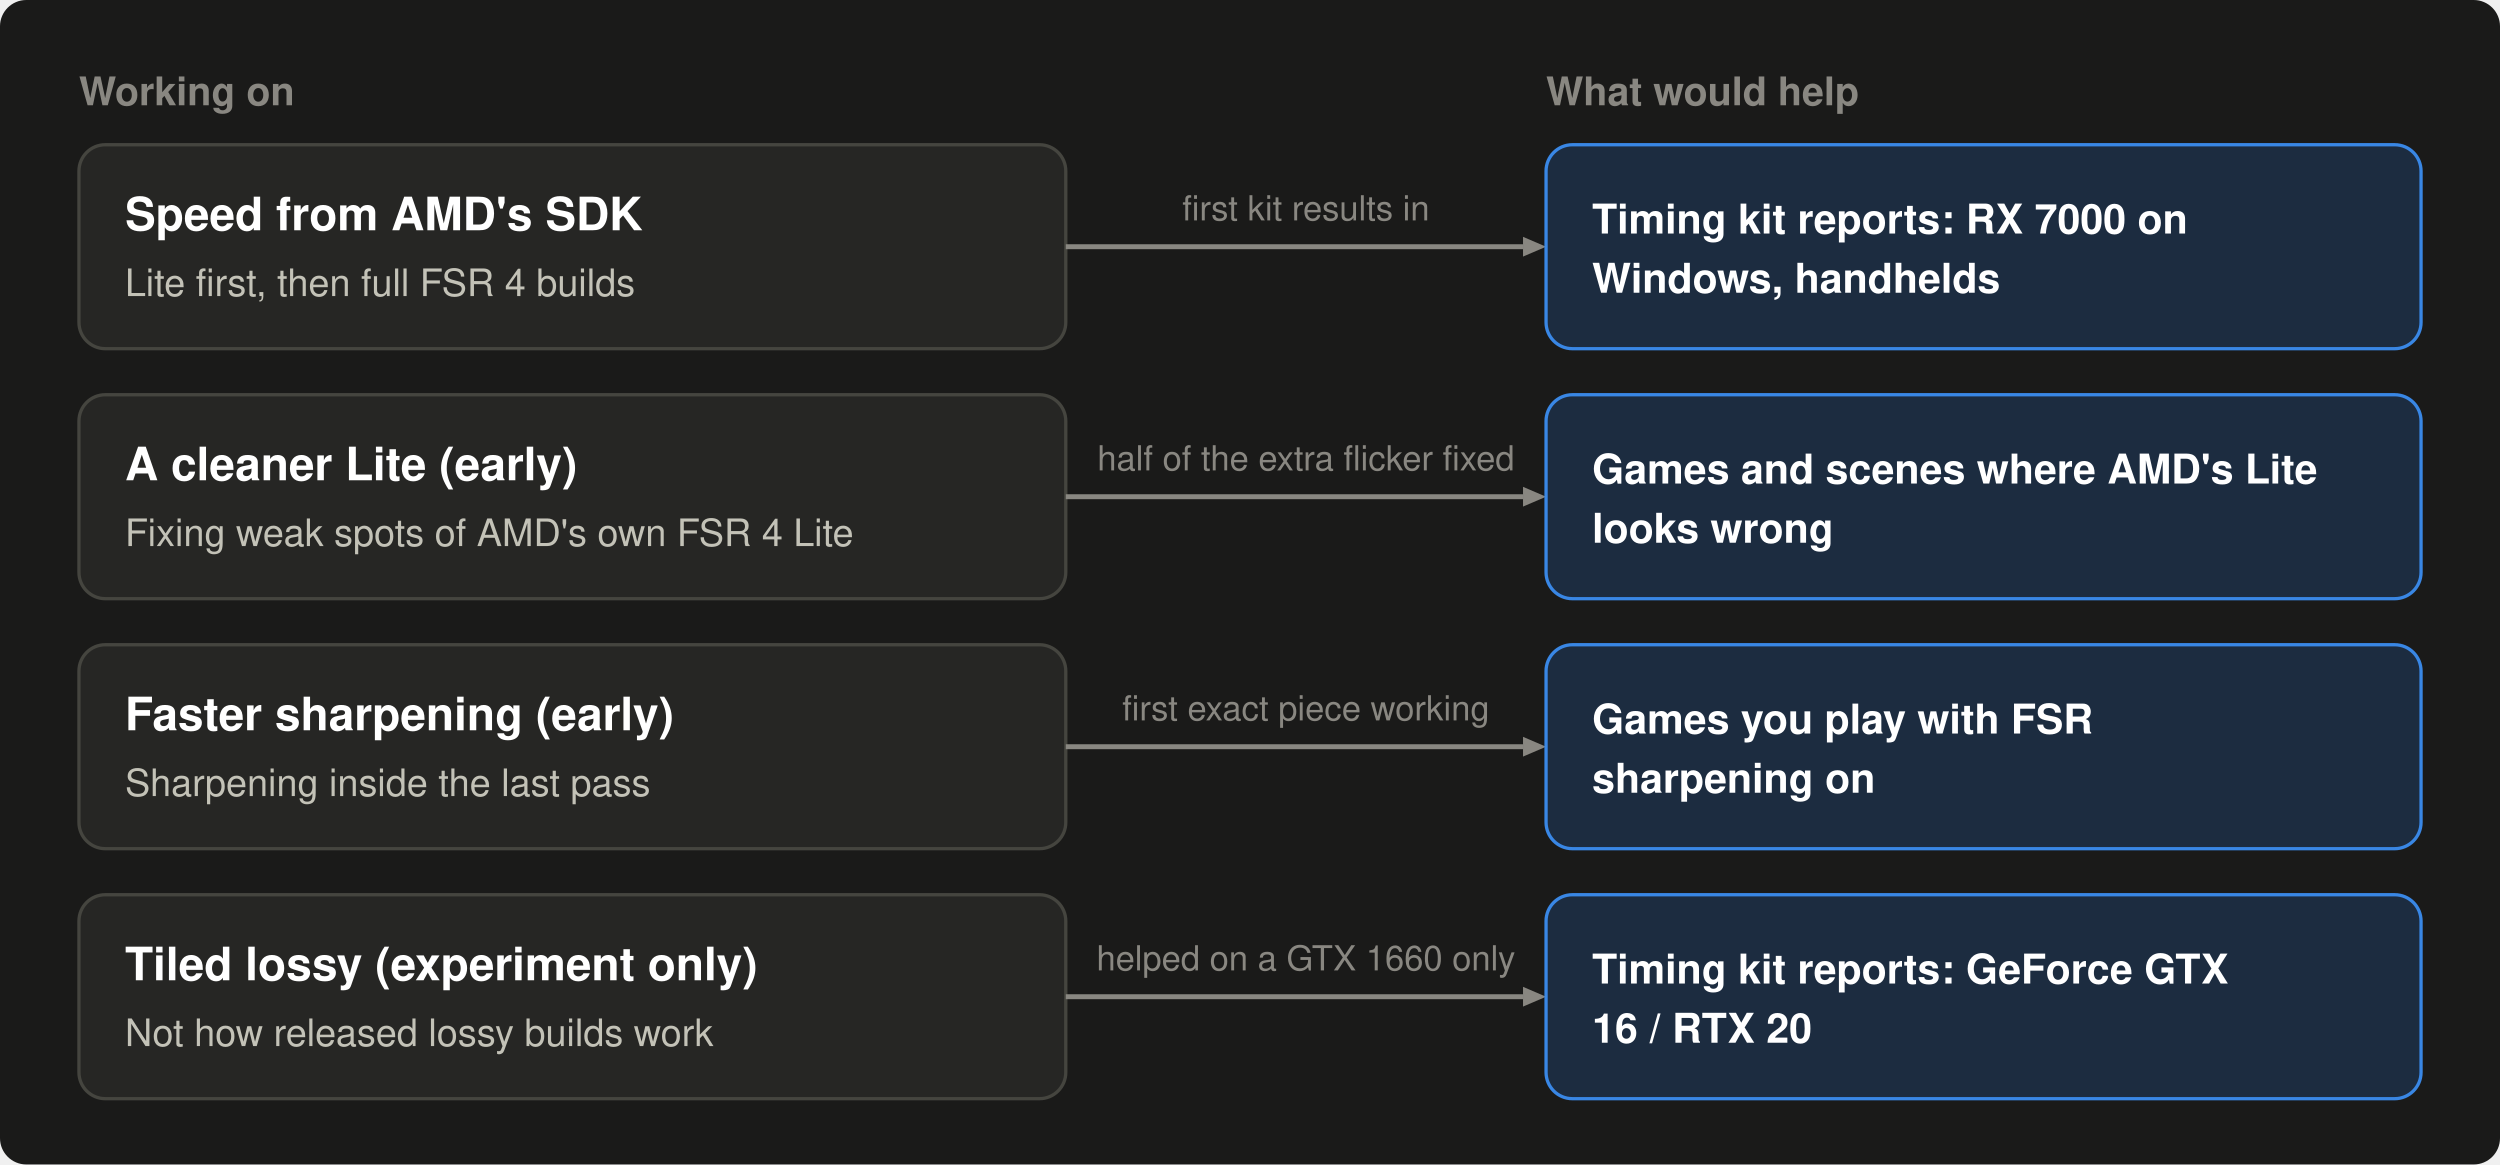
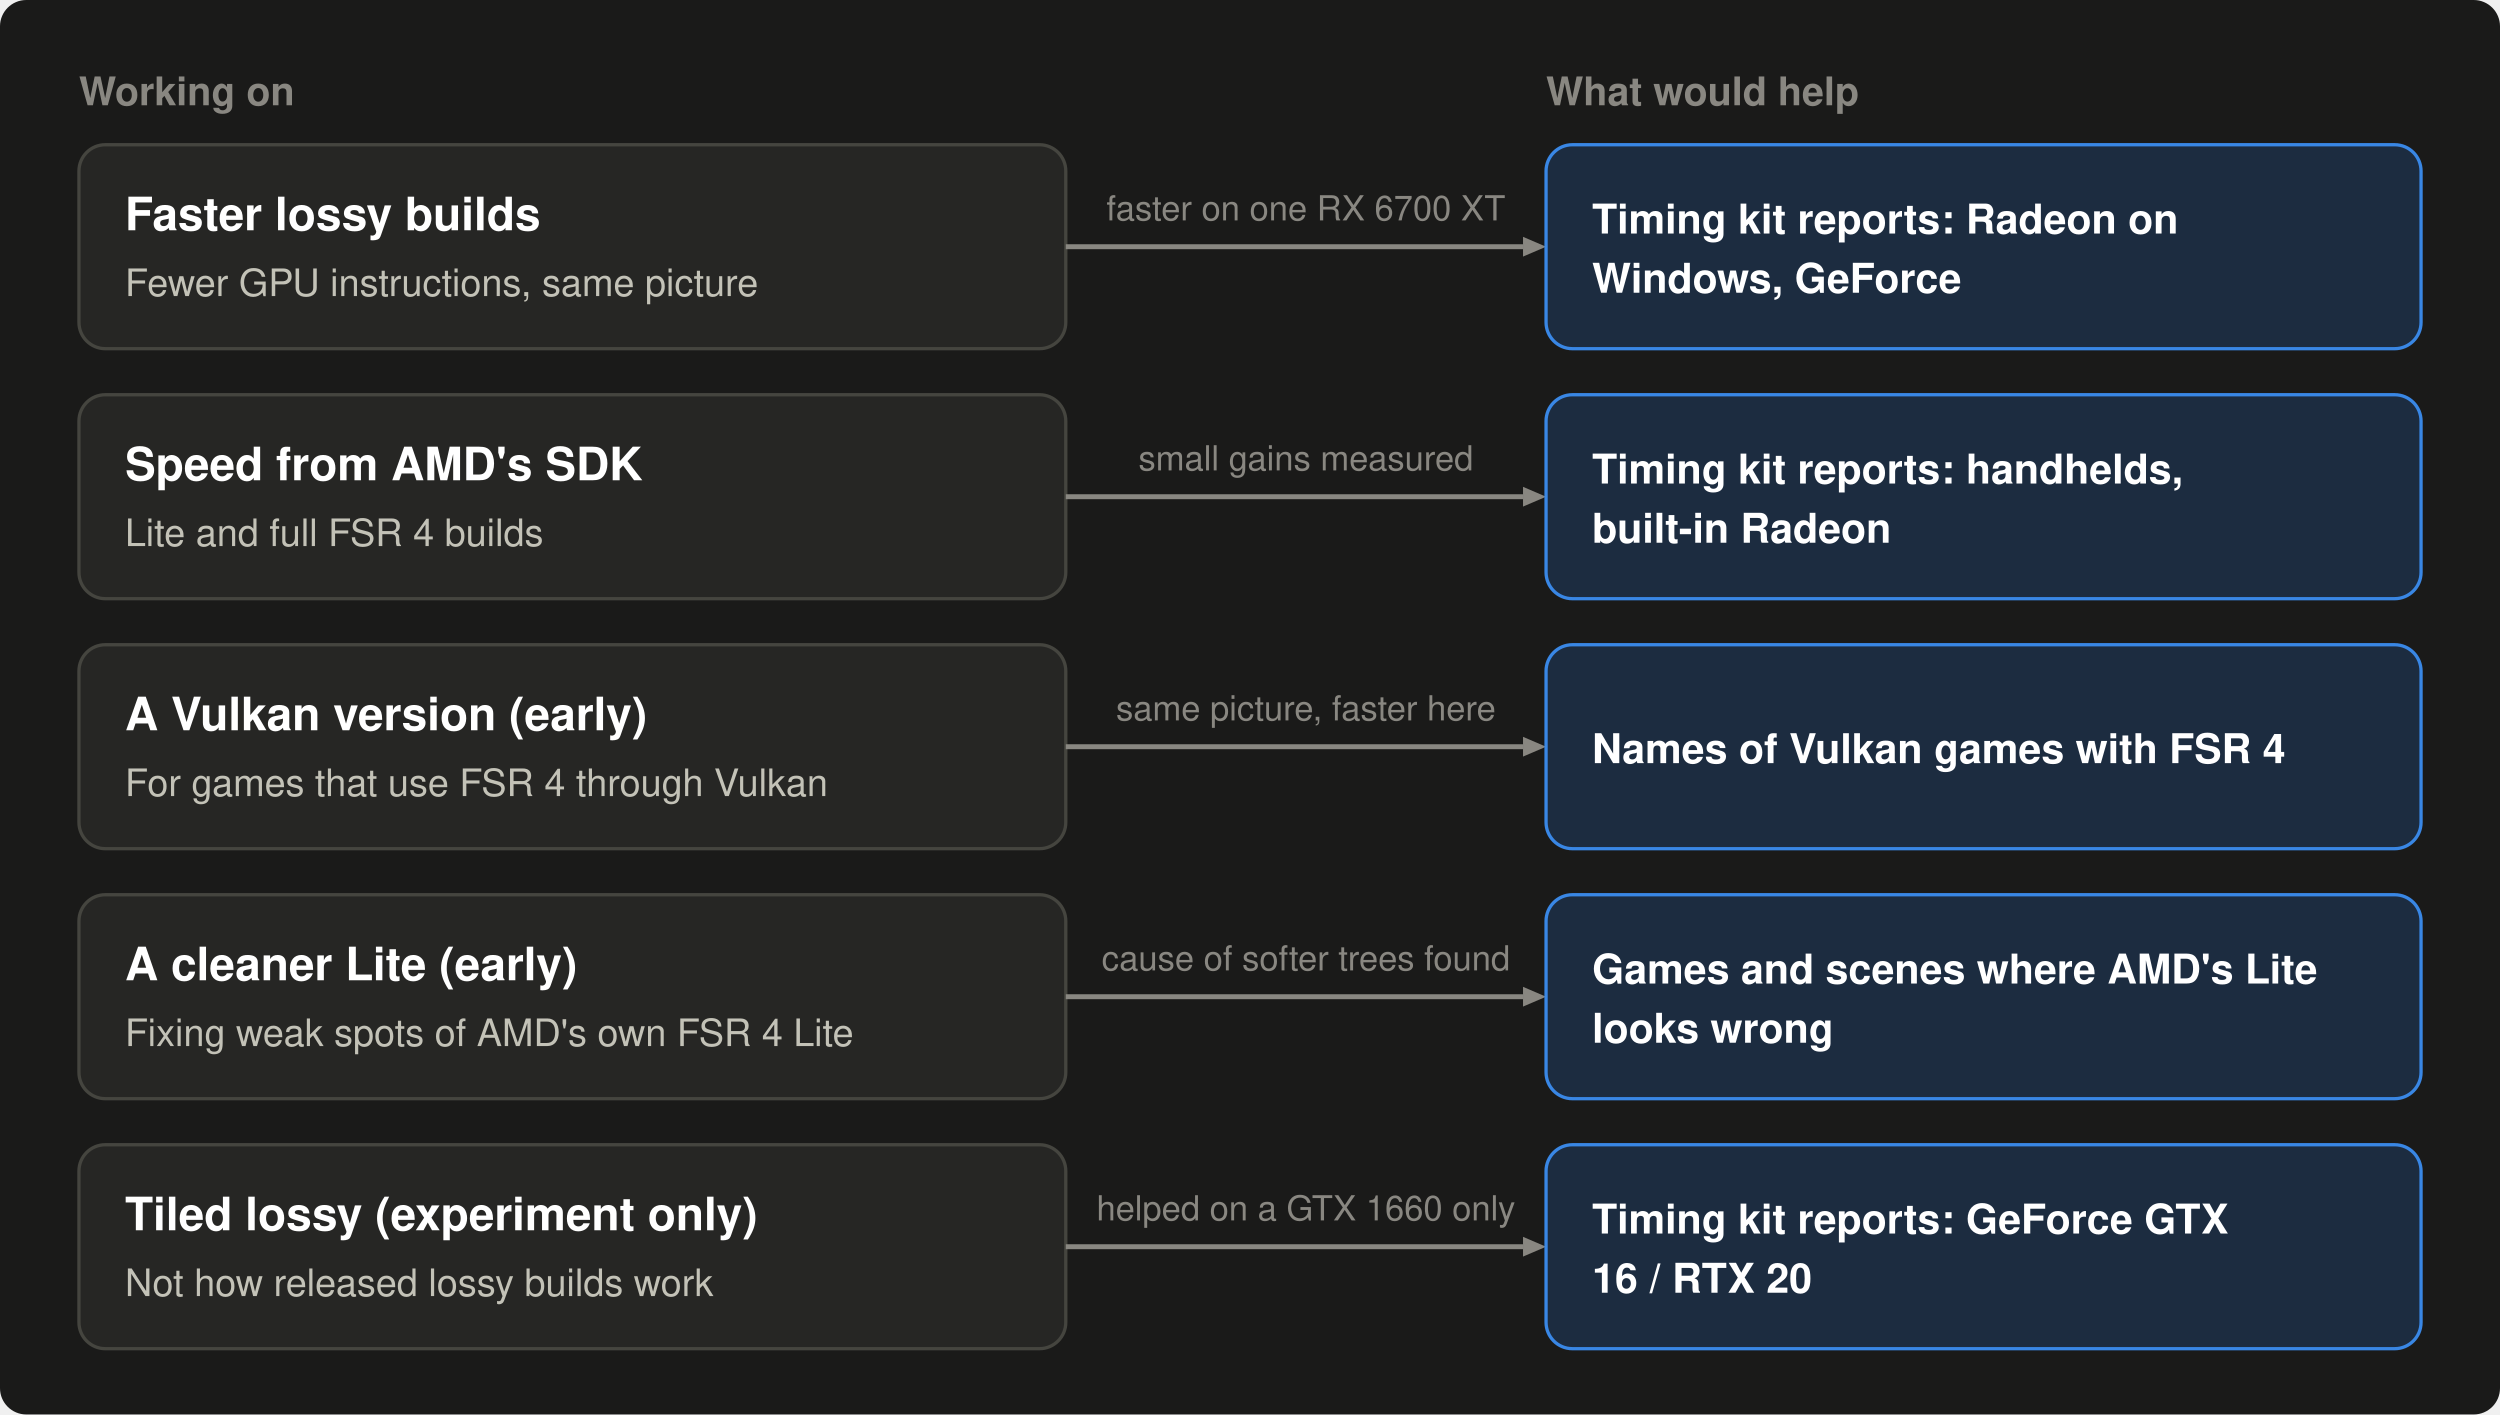
- <svg xmlns="http://www.w3.org/2000/svg" width="760" height="354" viewBox="0 0 760 354" role="img" aria-label="4 parts being worked on, each with what would help: Speed from AMD's SDK: Timing kit reports: RX 7000 on Windows, handhelds; A cleaner Lite (early): Games and scenes where AMD's Lite looks wrong; Faster sharpening (early): Games you play with FSR sharpening on; Tiled lossy (experiment only): Timing kit reports: GeForce GTX 16 / RTX 20">
-   <rect width="760" height="354" rx="8" fill="#1a1a19" />
+ <svg xmlns="http://www.w3.org/2000/svg" width="760" height="430" viewBox="0 0 760 430" role="img" aria-label="5 parts being worked on, each with what would help: Faster lossy builds: Timing kit reports: Radeon on Windows, GeForce; Speed from AMD's SDK: Timing kit reports: handhelds, built-in Radeon; A Vulkan version (early): Names of Vulkan games with FSR 4; A cleaner Lite (early): Games and scenes where AMD's Lite looks wrong; Tiled lossy (experiment only): Timing kit reports: GeForce GTX 16 / RTX 20">
+   <rect width="760" height="430" rx="8" fill="#1a1a19" />
  <text x="24" y="32" font-family="-apple-system, 'Segoe UI', Helvetica, Arial, sans-serif" font-size="12" font-weight="600" text-anchor="start" fill="#898781">Working on</text>
  <text x="470" y="32" font-family="-apple-system, 'Segoe UI', Helvetica, Arial, sans-serif" font-size="12" font-weight="600" text-anchor="start" fill="#898781">What would help</text>
  <rect x="24" y="44" width="300" height="62" rx="8" fill="#262624" stroke="#45453f" />
-   <text x="38" y="70" font-family="-apple-system, 'Segoe UI', Helvetica, Arial, sans-serif" font-size="14" font-weight="600" text-anchor="start" fill="#ffffff">Speed from AMD's SDK</text>
-   <text x="38" y="90" font-family="-apple-system, 'Segoe UI', Helvetica, Arial, sans-serif" font-size="11.5" text-anchor="start" fill="#c3c2b7">Lite first, then full FSR 4 builds</text>
+   <text x="38" y="70" font-family="-apple-system, 'Segoe UI', Helvetica, Arial, sans-serif" font-size="14" font-weight="600" text-anchor="start" fill="#ffffff">Faster lossy builds</text>
+   <text x="38" y="90" font-family="-apple-system, 'Segoe UI', Helvetica, Arial, sans-serif" font-size="11.5" text-anchor="start" fill="#c3c2b7">Fewer GPU instructions, same picture</text>
  <line x1="324" y1="75" x2="463" y2="75" stroke="#898781" stroke-width="1.5" />
  <polygon points="470,75 463,72 463,78" fill="#898781" />
-   <text x="397" y="67" font-family="-apple-system, 'Segoe UI', Helvetica, Arial, sans-serif" font-size="10.5" text-anchor="middle" fill="#898781">first kit results in</text>
+   <text x="397" y="67" font-family="-apple-system, 'Segoe UI', Helvetica, Arial, sans-serif" font-size="10.5" text-anchor="middle" fill="#898781">faster on one RX 6700 XT</text>
  <rect x="470" y="44" width="266" height="62" rx="8" fill="#1c2c40" stroke="#3987e5" />
-   <text x="484" y="71" font-family="-apple-system, 'Segoe UI', Helvetica, Arial, sans-serif" font-size="12.5" font-weight="600" text-anchor="start" fill="#ffffff">Timing kit reports: RX 7000 on</text>
-   <text x="484" y="89" font-family="-apple-system, 'Segoe UI', Helvetica, Arial, sans-serif" font-size="12.5" font-weight="600" text-anchor="start" fill="#ffffff">Windows, handhelds</text>
+   <text x="484" y="71" font-family="-apple-system, 'Segoe UI', Helvetica, Arial, sans-serif" font-size="12.5" font-weight="600" text-anchor="start" fill="#ffffff">Timing kit reports: Radeon on</text>
+   <text x="484" y="89" font-family="-apple-system, 'Segoe UI', Helvetica, Arial, sans-serif" font-size="12.5" font-weight="600" text-anchor="start" fill="#ffffff">Windows, GeForce</text>
  <rect x="24" y="120" width="300" height="62" rx="8" fill="#262624" stroke="#45453f" />
-   <text x="38" y="146" font-family="-apple-system, 'Segoe UI', Helvetica, Arial, sans-serif" font-size="14" font-weight="600" text-anchor="start" fill="#ffffff">A cleaner Lite (early)</text>
-   <text x="38" y="166" font-family="-apple-system, 'Segoe UI', Helvetica, Arial, sans-serif" font-size="11.5" text-anchor="start" fill="#c3c2b7">Fixing weak spots of AMD's own FSR 4 Lite</text>
+   <text x="38" y="146" font-family="-apple-system, 'Segoe UI', Helvetica, Arial, sans-serif" font-size="14" font-weight="600" text-anchor="start" fill="#ffffff">Speed from AMD's SDK</text>
+   <text x="38" y="166" font-family="-apple-system, 'Segoe UI', Helvetica, Arial, sans-serif" font-size="11.5" text-anchor="start" fill="#c3c2b7">Lite and full FSR 4 builds</text>
  <line x1="324" y1="151" x2="463" y2="151" stroke="#898781" stroke-width="1.5" />
  <polygon points="470,151 463,148 463,154" fill="#898781" />
-   <text x="397" y="143" font-family="-apple-system, 'Segoe UI', Helvetica, Arial, sans-serif" font-size="10.5" text-anchor="middle" fill="#898781">half of the extra flicker fixed</text>
+   <text x="397" y="143" font-family="-apple-system, 'Segoe UI', Helvetica, Arial, sans-serif" font-size="10.5" text-anchor="middle" fill="#898781">small gains measured</text>
  <rect x="470" y="120" width="266" height="62" rx="8" fill="#1c2c40" stroke="#3987e5" />
-   <text x="484" y="147" font-family="-apple-system, 'Segoe UI', Helvetica, Arial, sans-serif" font-size="12.5" font-weight="600" text-anchor="start" fill="#ffffff">Games and scenes where AMD's Lite</text>
-   <text x="484" y="165" font-family="-apple-system, 'Segoe UI', Helvetica, Arial, sans-serif" font-size="12.5" font-weight="600" text-anchor="start" fill="#ffffff">looks wrong</text>
+   <text x="484" y="147" font-family="-apple-system, 'Segoe UI', Helvetica, Arial, sans-serif" font-size="12.5" font-weight="600" text-anchor="start" fill="#ffffff">Timing kit reports: handhelds,</text>
+   <text x="484" y="165" font-family="-apple-system, 'Segoe UI', Helvetica, Arial, sans-serif" font-size="12.5" font-weight="600" text-anchor="start" fill="#ffffff">built-in Radeon</text>
  <rect x="24" y="196" width="300" height="62" rx="8" fill="#262624" stroke="#45453f" />
-   <text x="38" y="222" font-family="-apple-system, 'Segoe UI', Helvetica, Arial, sans-serif" font-size="14" font-weight="600" text-anchor="start" fill="#ffffff">Faster sharpening (early)</text>
-   <text x="38" y="242" font-family="-apple-system, 'Segoe UI', Helvetica, Arial, sans-serif" font-size="11.5" text-anchor="start" fill="#c3c2b7">Sharpening inside the last pass</text>
+   <text x="38" y="222" font-family="-apple-system, 'Segoe UI', Helvetica, Arial, sans-serif" font-size="14" font-weight="600" text-anchor="start" fill="#ffffff">A Vulkan version (early)</text>
+   <text x="38" y="242" font-family="-apple-system, 'Segoe UI', Helvetica, Arial, sans-serif" font-size="11.5" text-anchor="start" fill="#c3c2b7">For games that use FSR 4 through Vulkan</text>
  <line x1="324" y1="227" x2="463" y2="227" stroke="#898781" stroke-width="1.5" />
  <polygon points="470,227 463,224 463,230" fill="#898781" />
-   <text x="397" y="219" font-family="-apple-system, 'Segoe UI', Helvetica, Arial, sans-serif" font-size="10.5" text-anchor="middle" fill="#898781">first exact piece working</text>
+   <text x="397" y="219" font-family="-apple-system, 'Segoe UI', Helvetica, Arial, sans-serif" font-size="10.5" text-anchor="middle" fill="#898781">same picture, faster here</text>
  <rect x="470" y="196" width="266" height="62" rx="8" fill="#1c2c40" stroke="#3987e5" />
-   <text x="484" y="223" font-family="-apple-system, 'Segoe UI', Helvetica, Arial, sans-serif" font-size="12.5" font-weight="600" text-anchor="start" fill="#ffffff">Games you play with FSR</text>
-   <text x="484" y="241" font-family="-apple-system, 'Segoe UI', Helvetica, Arial, sans-serif" font-size="12.5" font-weight="600" text-anchor="start" fill="#ffffff">sharpening on</text>
+   <text x="484" y="232" font-family="-apple-system, 'Segoe UI', Helvetica, Arial, sans-serif" font-size="12.5" font-weight="600" text-anchor="start" fill="#ffffff">Names of Vulkan games with FSR 4</text>
  <rect x="24" y="272" width="300" height="62" rx="8" fill="#262624" stroke="#45453f" />
-   <text x="38" y="298" font-family="-apple-system, 'Segoe UI', Helvetica, Arial, sans-serif" font-size="14" font-weight="600" text-anchor="start" fill="#ffffff">Tiled lossy (experiment only)</text>
-   <text x="38" y="318" font-family="-apple-system, 'Segoe UI', Helvetica, Arial, sans-serif" font-size="11.5" text-anchor="start" fill="#c3c2b7">Not how released lossy builds work</text>
+   <text x="38" y="298" font-family="-apple-system, 'Segoe UI', Helvetica, Arial, sans-serif" font-size="14" font-weight="600" text-anchor="start" fill="#ffffff">A cleaner Lite (early)</text>
+   <text x="38" y="318" font-family="-apple-system, 'Segoe UI', Helvetica, Arial, sans-serif" font-size="11.5" text-anchor="start" fill="#c3c2b7">Fixing weak spots of AMD's own FSR 4 Lite</text>
  <line x1="324" y1="303" x2="463" y2="303" stroke="#898781" stroke-width="1.5" />
  <polygon points="470,303 463,300 463,306" fill="#898781" />
-   <text x="397" y="295" font-family="-apple-system, 'Segoe UI', Helvetica, Arial, sans-serif" font-size="10.5" text-anchor="middle" fill="#898781">helped on a GTX 1660 only</text>
+   <text x="397" y="295" font-family="-apple-system, 'Segoe UI', Helvetica, Arial, sans-serif" font-size="10.5" text-anchor="middle" fill="#898781">cause of softer trees found</text>
  <rect x="470" y="272" width="266" height="62" rx="8" fill="#1c2c40" stroke="#3987e5" />
-   <text x="484" y="299" font-family="-apple-system, 'Segoe UI', Helvetica, Arial, sans-serif" font-size="12.5" font-weight="600" text-anchor="start" fill="#ffffff">Timing kit reports: GeForce GTX</text>
-   <text x="484" y="317" font-family="-apple-system, 'Segoe UI', Helvetica, Arial, sans-serif" font-size="12.5" font-weight="600" text-anchor="start" fill="#ffffff">16 / RTX 20</text>
+   <text x="484" y="299" font-family="-apple-system, 'Segoe UI', Helvetica, Arial, sans-serif" font-size="12.5" font-weight="600" text-anchor="start" fill="#ffffff">Games and scenes where AMD's Lite</text>
+   <text x="484" y="317" font-family="-apple-system, 'Segoe UI', Helvetica, Arial, sans-serif" font-size="12.5" font-weight="600" text-anchor="start" fill="#ffffff">looks wrong</text>
+   <rect x="24" y="348" width="300" height="62" rx="8" fill="#262624" stroke="#45453f" />
+   <text x="38" y="374" font-family="-apple-system, 'Segoe UI', Helvetica, Arial, sans-serif" font-size="14" font-weight="600" text-anchor="start" fill="#ffffff">Tiled lossy (experiment only)</text>
+   <text x="38" y="394" font-family="-apple-system, 'Segoe UI', Helvetica, Arial, sans-serif" font-size="11.5" text-anchor="start" fill="#c3c2b7">Not how released lossy builds work</text>
+   <line x1="324" y1="379" x2="463" y2="379" stroke="#898781" stroke-width="1.5" />
+   <polygon points="470,379 463,376 463,382" fill="#898781" />
+   <text x="397" y="371" font-family="-apple-system, 'Segoe UI', Helvetica, Arial, sans-serif" font-size="10.5" text-anchor="middle" fill="#898781">helped on a GTX 1660 only</text>
+   <rect x="470" y="348" width="266" height="62" rx="8" fill="#1c2c40" stroke="#3987e5" />
+   <text x="484" y="375" font-family="-apple-system, 'Segoe UI', Helvetica, Arial, sans-serif" font-size="12.5" font-weight="600" text-anchor="start" fill="#ffffff">Timing kit reports: GeForce GTX</text>
+   <text x="484" y="393" font-family="-apple-system, 'Segoe UI', Helvetica, Arial, sans-serif" font-size="12.5" font-weight="600" text-anchor="start" fill="#ffffff">16 / RTX 20</text>
</svg>
